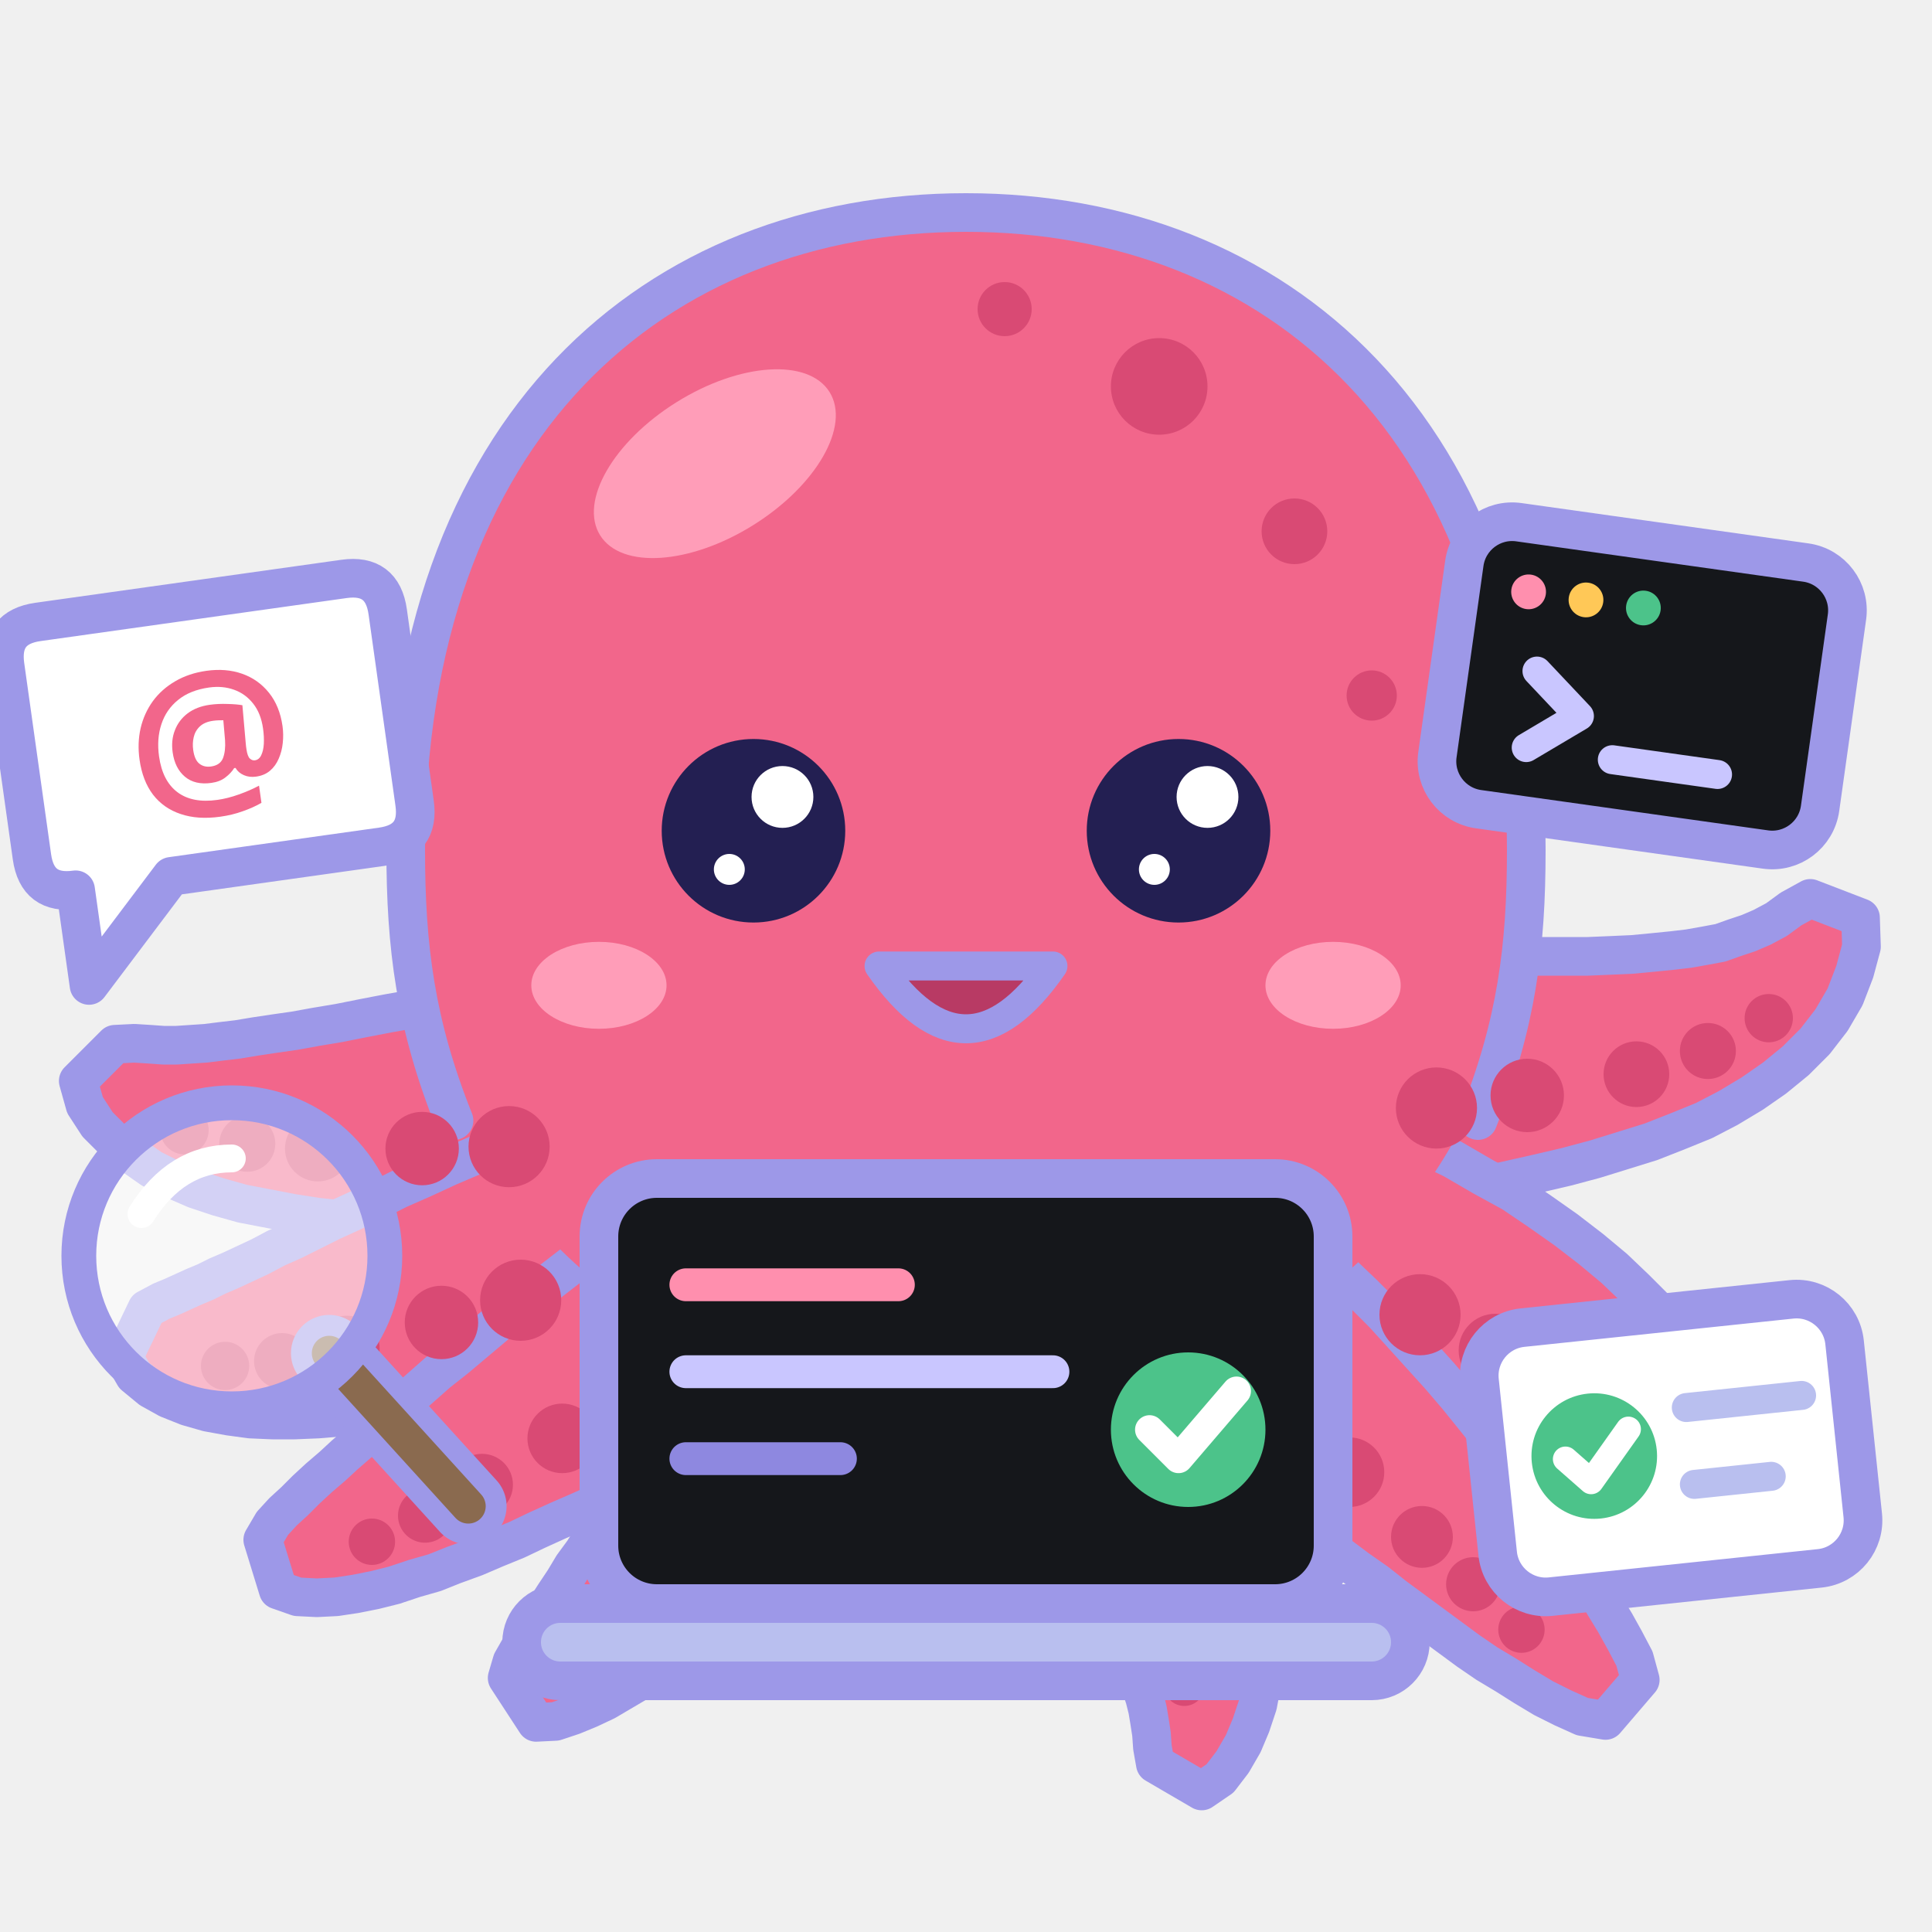
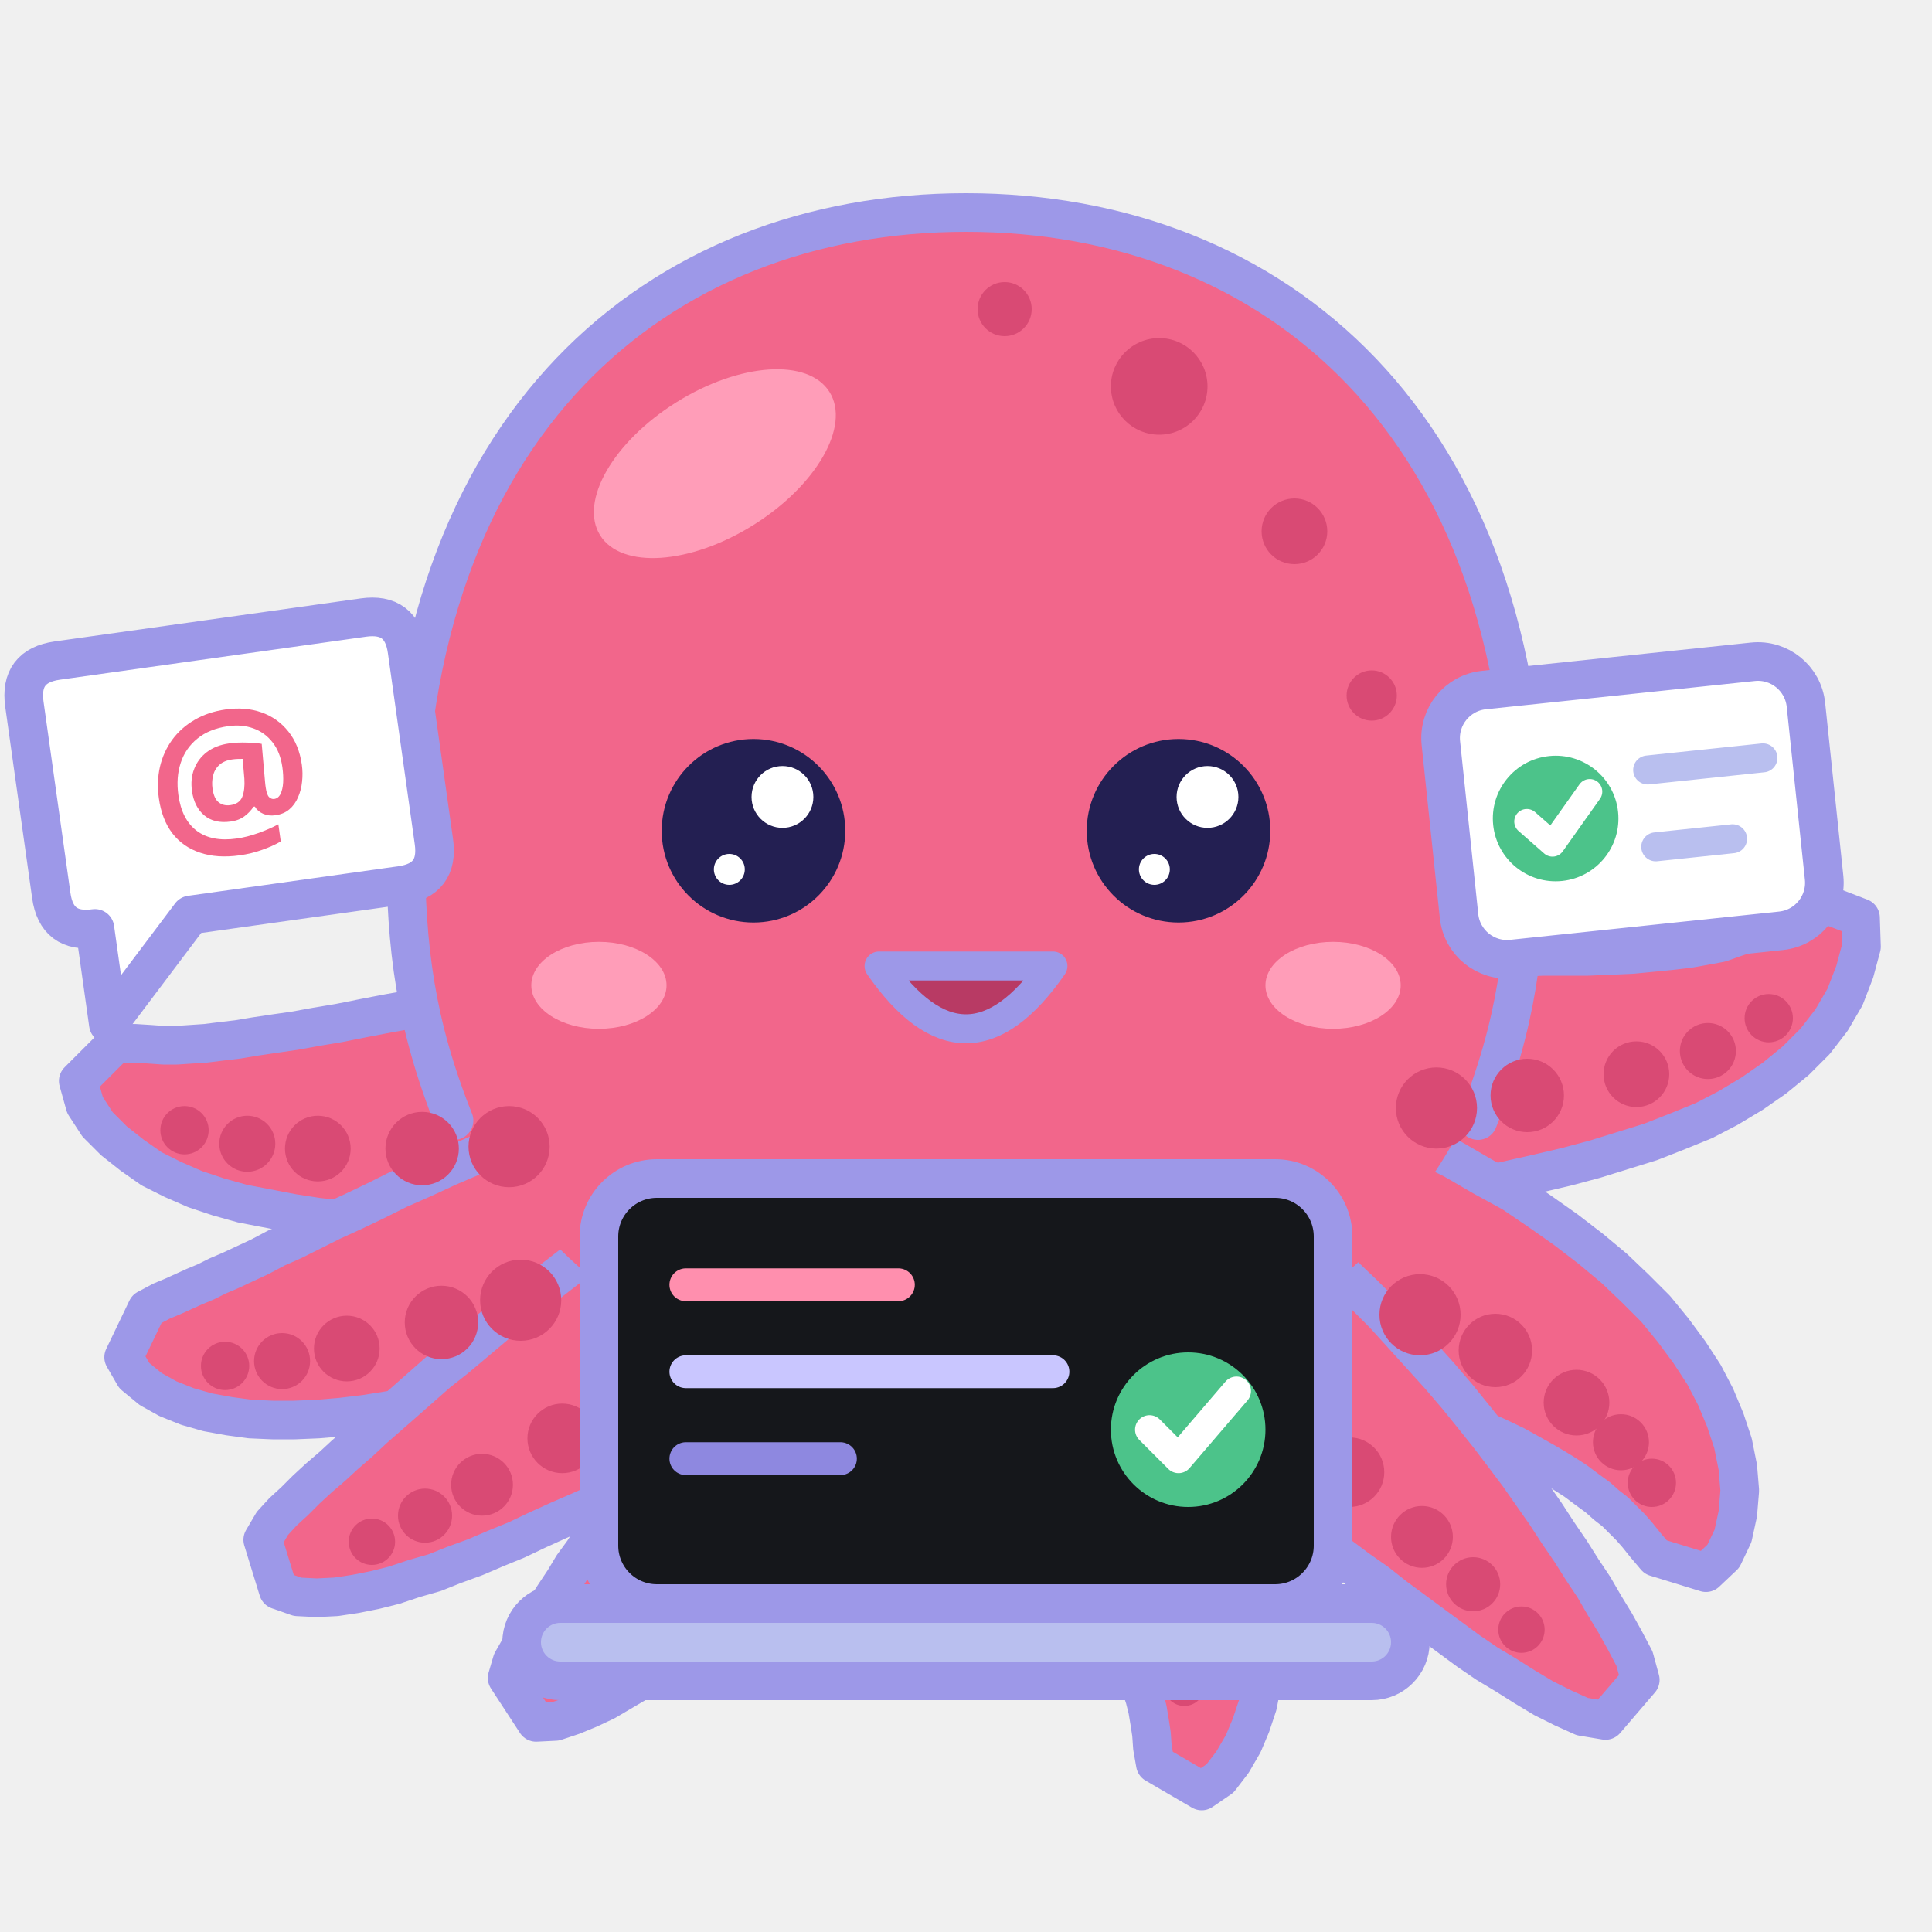
<svg xmlns="http://www.w3.org/2000/svg" viewBox="0 0 200 200" role="img" aria-label="Pouple the octopus">
  <path d="M119.2 130.6 L122.7 129.6 L126.1 128.7 L129.6 127.8 L133.0 127.0 L136.3 126.3 L139.7 125.6 L143.0 124.9 L146.3 124.2 L149.6 123.6 L152.8 122.9 L156.0 122.2 L159.1 121.5 L162.1 120.8 L165.1 120.0 L168.0 119.1 L170.9 118.2 L173.7 117.1 L176.4 116.0 L178.9 114.7 L181.4 113.2 L183.7 111.6 L185.9 109.8 L187.9 107.8 L189.6 105.6 L191.0 103.2 L192.0 100.6 L192.7 98.0 L192.6 95.0 L187.4 93.0 L185.4 94.1 L183.9 95.2 L182.4 96.0 L181.0 96.6 L179.5 97.1 L178.1 97.6 L176.5 97.9 L174.8 98.2 L173.1 98.4 L171.1 98.6 L169.0 98.8 L166.8 98.9 L164.4 99.0 L161.9 99.0 L159.2 99.0 L156.4 99.0 L153.4 99.0 L150.3 99.0 L147.1 99.0 L143.7 99.1 L140.2 99.1 L136.6 99.2 L132.9 99.4 L129.1 99.6 L125.1 99.9 L121.1 100.3 L117.0 100.8 L112.8 101.4 Z" fill="#F2668B" stroke="#9D98E8" stroke-width="4" stroke-linejoin="round" />
  <path d="M85.7 101.1 L81.4 101.0 L77.4 100.9 L73.4 101.0 L69.5 101.2 L65.8 101.4 L62.1 101.7 L58.6 102.1 L55.2 102.5 L52.0 103.0 L48.8 103.5 L45.8 103.9 L43.0 104.4 L40.2 104.9 L37.6 105.4 L35.1 105.9 L32.7 106.3 L30.5 106.7 L28.4 107.0 L26.4 107.3 L24.6 107.6 L22.9 107.8 L21.3 108.0 L19.8 108.1 L18.3 108.2 L16.9 108.2 L15.5 108.1 L13.9 108.0 L11.9 108.1 L8.1 111.9 L8.8 114.4 L10.1 116.4 L11.8 118.1 L13.7 119.6 L15.7 121.0 L17.9 122.1 L20.2 123.1 L22.6 123.9 L25.1 124.6 L27.7 125.1 L30.3 125.6 L32.9 126.0 L35.7 126.3 L38.4 126.6 L41.2 126.8 L44.1 127.0 L47.1 127.2 L50.0 127.4 L53.1 127.6 L56.1 127.8 L59.3 128.0 L62.4 128.3 L65.6 128.6 L68.9 128.9 L72.2 129.3 L75.5 129.8 L78.9 130.3 L82.3 130.9 Z" fill="#F2668B" stroke="#9D98E8" stroke-width="4" stroke-linejoin="round" />
  <path d="M115.5 138.8 L119.0 139.1 L122.4 139.6 L125.7 140.0 L128.9 140.6 L132.0 141.2 L135.0 141.9 L137.9 142.6 L140.7 143.4 L143.4 144.2 L145.9 145.0 L148.4 145.9 L150.7 146.8 L152.9 147.8 L154.9 148.7 L156.8 149.6 L158.6 150.6 L160.2 151.5 L161.7 152.4 L163.1 153.3 L164.3 154.2 L165.4 155.0 L166.3 155.8 L167.2 156.5 L168.0 157.3 L168.8 158.1 L169.5 158.9 L170.3 159.9 L171.4 161.2 L176.6 162.8 L178.4 161.1 L179.4 159.0 L179.9 156.7 L180.1 154.3 L179.9 151.9 L179.4 149.4 L178.6 147.0 L177.6 144.6 L176.4 142.3 L174.9 140.0 L173.2 137.7 L171.4 135.5 L169.3 133.4 L167.1 131.3 L164.7 129.3 L162.1 127.3 L159.4 125.4 L156.6 123.5 L153.5 121.8 L150.4 120.0 L147.1 118.4 L143.7 116.8 L140.1 115.3 L136.4 113.9 L132.6 112.6 L128.7 111.4 L124.6 110.2 L120.5 109.2 Z" fill="#F2668B" stroke="#9D98E8" stroke-width="4" stroke-linejoin="round" />
  <path d="M79.4 109.2 L75.6 110.2 L71.8 111.3 L68.2 112.4 L64.8 113.5 L61.4 114.7 L58.2 115.9 L55.1 117.1 L52.1 118.4 L49.2 119.6 L46.4 120.8 L43.8 122.0 L41.3 123.1 L38.9 124.3 L36.6 125.4 L34.4 126.4 L32.4 127.4 L30.4 128.4 L28.6 129.2 L26.9 130.1 L25.4 130.8 L23.9 131.5 L22.5 132.1 L21.3 132.7 L20.1 133.2 L19.0 133.7 L17.9 134.2 L16.7 134.7 L15.2 135.5 L12.8 140.5 L13.9 142.4 L15.6 143.8 L17.4 144.8 L19.4 145.6 L21.5 146.2 L23.7 146.6 L25.9 146.9 L28.2 147.0 L30.5 147.0 L32.9 146.9 L35.3 146.7 L37.8 146.4 L40.3 146.0 L42.9 145.6 L45.5 145.2 L48.2 144.7 L50.9 144.2 L53.7 143.6 L56.5 143.1 L59.4 142.5 L62.4 142.0 L65.4 141.4 L68.4 140.9 L71.5 140.4 L74.7 139.9 L78.0 139.5 L81.3 139.1 L84.6 138.8 Z" fill="#F2668B" stroke="#9D98E8" stroke-width="4" stroke-linejoin="round" />
  <path d="M107.4 142.3 L109.9 143.5 L112.4 144.6 L114.8 145.8 L117.2 147.1 L119.5 148.3 L121.8 149.6 L124.0 151.0 L126.2 152.4 L128.3 153.7 L130.4 155.2 L132.5 156.6 L134.5 158.0 L136.6 159.5 L138.5 160.9 L140.5 162.4 L142.5 163.8 L144.4 165.3 L146.3 166.7 L148.2 168.1 L150.1 169.5 L152.0 170.9 L153.9 172.2 L155.9 173.4 L157.8 174.6 L159.8 175.8 L161.8 176.8 L163.8 177.7 L166.2 178.1 L169.8 173.9 L169.2 171.7 L168.2 169.8 L167.2 168.0 L166.1 166.2 L165.0 164.3 L163.8 162.5 L162.6 160.6 L161.3 158.7 L160.0 156.7 L158.6 154.7 L157.2 152.7 L155.7 150.7 L154.1 148.6 L152.5 146.6 L150.8 144.5 L149.0 142.4 L147.1 140.3 L145.2 138.2 L143.2 136.0 L141.1 133.9 L138.9 131.8 L136.6 129.7 L134.2 127.6 L131.7 125.6 L129.1 123.6 L126.4 121.6 L123.6 119.6 L120.6 117.7 Z" fill="#F2668B" stroke="#9D98E8" stroke-width="4" stroke-linejoin="round" />
  <path d="M80.1 117.3 L77.3 118.9 L74.5 120.6 L71.8 122.2 L69.2 123.9 L66.7 125.6 L64.2 127.3 L61.8 129.0 L59.5 130.7 L57.3 132.4 L55.1 134.1 L53.0 135.7 L51.0 137.4 L49.1 139.0 L47.2 140.6 L45.3 142.1 L43.6 143.6 L41.9 145.1 L40.3 146.5 L38.7 147.9 L37.2 149.3 L35.7 150.6 L34.4 151.8 L33.0 153.0 L31.7 154.2 L30.5 155.4 L29.3 156.5 L28.2 157.7 L27.2 159.4 L28.8 164.6 L30.8 165.3 L32.8 165.4 L34.8 165.3 L36.8 165.0 L38.8 164.6 L40.8 164.1 L42.9 163.4 L45.0 162.8 L47.0 162.0 L49.2 161.2 L51.3 160.3 L53.5 159.4 L55.6 158.4 L57.8 157.4 L60.1 156.4 L62.3 155.4 L64.6 154.3 L66.9 153.2 L69.3 152.2 L71.7 151.1 L74.1 150.0 L76.5 148.9 L79.0 147.8 L81.5 146.8 L84.0 145.7 L86.6 144.7 L89.2 143.7 L91.9 142.7 Z" fill="#F2668B" stroke="#9D98E8" stroke-width="4" stroke-linejoin="round" />
  <path d="M95.3 137.4 L96.6 139.5 L98.0 141.7 L99.3 143.8 L100.7 145.8 L102.0 147.8 L103.3 149.7 L104.6 151.7 L105.9 153.5 L107.2 155.3 L108.4 157.1 L109.5 158.8 L110.6 160.5 L111.7 162.1 L112.7 163.7 L113.6 165.2 L114.5 166.7 L115.3 168.1 L116.0 169.5 L116.6 170.8 L117.2 172.1 L117.7 173.4 L118.1 174.6 L118.5 175.8 L118.8 177.0 L119.0 178.2 L119.2 179.5 L119.3 180.9 L119.6 182.6 L124.4 185.4 L126.3 184.1 L127.6 182.4 L128.7 180.5 L129.5 178.6 L130.2 176.5 L130.6 174.4 L130.9 172.2 L131.0 170.0 L130.9 167.8 L130.7 165.6 L130.4 163.4 L129.9 161.2 L129.4 159.0 L128.8 156.8 L128.1 154.6 L127.4 152.4 L126.6 150.2 L125.7 148.0 L124.9 145.9 L124.0 143.7 L123.0 141.5 L122.1 139.4 L121.2 137.2 L120.2 135.1 L119.3 132.9 L118.4 130.8 L117.6 128.7 L116.7 126.6 Z" fill="#F2668B" stroke="#9D98E8" stroke-width="4" stroke-linejoin="round" />
  <path d="M85.0 124.0 L83.4 126.2 L81.8 128.3 L80.3 130.4 L78.8 132.5 L77.4 134.6 L76.0 136.6 L74.6 138.7 L73.2 140.7 L71.9 142.7 L70.6 144.6 L69.4 146.6 L68.1 148.5 L67.0 150.3 L65.8 152.1 L64.6 153.9 L63.5 155.6 L62.5 157.3 L61.4 159.0 L60.4 160.6 L59.3 162.1 L58.4 163.6 L57.4 165.1 L56.5 166.5 L55.6 167.9 L54.7 169.3 L53.8 170.6 L53.0 172.0 L52.5 173.7 L55.5 178.3 L57.5 178.2 L59.3 177.6 L61.0 176.9 L62.7 176.1 L64.4 175.1 L66.1 174.1 L67.8 172.9 L69.4 171.7 L71.0 170.5 L72.7 169.2 L74.3 167.8 L75.9 166.4 L77.6 164.9 L79.2 163.4 L80.8 161.8 L82.5 160.3 L84.1 158.7 L85.8 157.0 L87.5 155.4 L89.1 153.7 L90.8 152.0 L92.5 150.3 L94.2 148.6 L95.9 146.9 L97.7 145.1 L99.4 143.4 L101.2 141.7 L103.0 140.0 Z" fill="#F2668B" stroke="#9D98E8" stroke-width="4" stroke-linejoin="round" />
  <path d="M42 88 C42 44 68 22 100 22 C132 22 158 44 158 88 C158 112 146 130 130 138 C116 144 84 144 70 138 C54 130 42 112 42 88 Z" fill="#F2668B" />
  <path d="M47 116 C43 106 42 98 42 88 C42 44 68 22 100 22 C132 22 158 44 158 88 C158 98 157 106 153 116" fill="none" stroke="#9D98E8" stroke-width="4" stroke-linecap="round" stroke-linejoin="round" />
  <ellipse cx="74" cy="48" rx="14" ry="7.5" transform="rotate(-32 74 48)" fill="#FF9DB8" />
  <circle cx="120" cy="40" r="5" fill="#D94A74" />
  <circle cx="134" cy="55" r="3.4" fill="#D94A74" />
  <circle cx="104" cy="32" r="2.8" fill="#D94A74" />
  <circle cx="142" cy="72" r="2.6" fill="#D94A74" />
  <circle cx="148.7" cy="114.7" r="4.2" fill="#D94A74" />
  <circle cx="158.1" cy="113.4" r="3.8" fill="#D94A74" />
  <circle cx="169.4" cy="111.2" r="3.4" fill="#D94A74" />
  <circle cx="176.8" cy="108.8" r="2.9" fill="#D94A74" />
  <circle cx="183.1" cy="105.4" r="2.5" fill="#D94A74" />
  <circle cx="52.7" cy="118.7" r="4.2" fill="#D94A74" />
  <circle cx="43.7" cy="118.9" r="3.8" fill="#D94A74" />
  <circle cx="32.9" cy="118.9" r="3.4" fill="#D94A74" />
  <circle cx="25.6" cy="118.4" r="2.9" fill="#D94A74" />
  <circle cx="19.1" cy="117.0" r="2.5" fill="#D94A74" />
  <circle cx="147.0" cy="136.1" r="4.2" fill="#D94A74" />
  <circle cx="154.8" cy="139.8" r="3.8" fill="#D94A74" />
  <circle cx="163.2" cy="145.2" r="3.4" fill="#D94A74" />
  <circle cx="167.8" cy="149.3" r="2.9" fill="#D94A74" />
  <circle cx="171.0" cy="153.5" r="2.5" fill="#D94A74" />
  <circle cx="53.9" cy="134.6" r="4.2" fill="#D94A74" />
  <circle cx="45.7" cy="136.9" r="3.8" fill="#D94A74" />
  <circle cx="35.9" cy="139.6" r="3.4" fill="#D94A74" />
  <circle cx="29.2" cy="140.9" r="2.9" fill="#D94A74" />
  <circle cx="23.3" cy="141.4" r="2.5" fill="#D94A74" />
  <circle cx="133.7" cy="147.4" r="3.9" fill="#D94A74" />
  <circle cx="139.7" cy="152.4" r="3.6" fill="#D94A74" />
  <circle cx="147.2" cy="159.1" r="3.2" fill="#D94A74" />
  <circle cx="152.5" cy="164.0" r="2.8" fill="#D94A74" />
  <circle cx="157.5" cy="168.7" r="2.4" fill="#D94A74" />
  <circle cx="65.0" cy="145.0" r="3.9" fill="#D94A74" />
  <circle cx="58.2" cy="148.9" r="3.6" fill="#D94A74" />
  <circle cx="49.9" cy="153.7" r="3.2" fill="#D94A74" />
  <circle cx="44.0" cy="156.9" r="2.8" fill="#D94A74" />
  <circle cx="38.5" cy="159.6" r="2.4" fill="#D94A74" />
  <circle cx="113.5" cy="151.9" r="3.4" fill="#D94A74" />
  <circle cx="116.7" cy="157.6" r="3.2" fill="#D94A74" />
  <circle cx="120.0" cy="164.7" r="2.8" fill="#D94A74" />
  <circle cx="121.8" cy="169.7" r="2.5" fill="#D94A74" />
  <circle cx="122.6" cy="174.5" r="2.1" fill="#D94A74" />
  <circle cx="81.9" cy="150.8" r="3.4" fill="#D94A74" />
  <circle cx="77.3" cy="156.0" r="3.2" fill="#D94A74" />
  <circle cx="71.5" cy="162.5" r="2.8" fill="#D94A74" />
  <circle cx="67.2" cy="166.9" r="2.5" fill="#D94A74" />
  <circle cx="63.0" cy="170.8" r="2.1" fill="#D94A74" />
  <ellipse cx="62" cy="102" rx="7" ry="4.5" fill="#FF9DB8" />
  <ellipse cx="138" cy="102" rx="7" ry="4.5" fill="#FF9DB8" />
  <circle cx="78" cy="86" r="9.5" fill="#231F52" />
  <circle cx="122" cy="86" r="9.5" fill="#231F52" />
  <circle cx="81" cy="82.5" r="3.2" fill="#fff" />
  <circle cx="125" cy="82.5" r="3.2" fill="#fff" />
  <circle cx="75.5" cy="90" r="1.6" fill="#fff" />
  <circle cx="119.5" cy="90" r="1.6" fill="#fff" />
  <path d="M91 100 Q100 113 109 100 Z" fill="#B83A64" stroke="#9D98E8" stroke-width="3" stroke-linejoin="round" />
-   <g transform="rotate(-8 22 78)">
-     <path d="M6 62 H38 Q42 62 42 66 V86 Q42 90 38 90 H16 L6 100 V90 Q2 90 2 86 V66 Q2 62 6 62 Z" fill="#fff" stroke="#9D98E8" stroke-width="4" stroke-linejoin="round" />
-     <text x="22" y="83" text-anchor="middle" font-family="ui-rounded, Arial Rounded MT Bold, system-ui, sans-serif" font-weight="800" font-size="19" fill="#F2668B">@</text>
+   <g transform="rotate(-8 24 82)">
+     <path d="M8 66 H40 Q44 66 44 70 V90 Q44 94 40 94 H18 L8 104 V94 Q4 94 4 90 V70 Q4 66 8 66 Z" fill="#fff" stroke="#9D98E8" stroke-width="4" stroke-linejoin="round" />
+     <text x="24" y="87" text-anchor="middle" font-family="ui-rounded, Arial Rounded MT Bold, system-ui, sans-serif" font-weight="800" font-size="19" fill="#F2668B">@</text>
  </g>
-   <g transform="rotate(8 170 71)">
-     <rect x="150" y="56" width="40" height="30" rx="5" fill="#15171B" stroke="#9D98E8" stroke-width="4" />
-     <circle cx="157" cy="63" r="1.8" fill="#FF8FAE" />
-     <circle cx="163" cy="63" r="1.8" fill="#FFC857" />
-     <circle cx="169" cy="63" r="1.8" fill="#4CC38A" />
-     <path d="M159 71 l5 4 -5 4" fill="none" stroke="#C9C6FF" stroke-width="3" stroke-linecap="round" stroke-linejoin="round" />
-     <path d="M168 79 h11" stroke="#C9C6FF" stroke-width="3" stroke-linecap="round" />
-   </g>
-   <g transform="translate(24 130) scale(.72)">
-     <path d="M14 14 L34 36" stroke="#9D98E8" stroke-width="11" stroke-linecap="round" />
-     <path d="M14 14 L34 36" stroke="#8A6A4F" stroke-width="5" stroke-linecap="round" />
-     <circle cx="0" cy="0" r="22" fill="#fff" fill-opacity=".55" stroke="#9D98E8" stroke-width="5" />
-     <path d="M-13 -6 Q-8 -14 0 -14" fill="none" stroke="#fff" stroke-width="4" stroke-linecap="round" />
-   </g>
-   <g transform="rotate(-6 172 150)">
-     <rect x="154" y="136" width="38" height="28" rx="5" fill="#fff" stroke="#9D98E8" stroke-width="4" />
-     <circle cx="165" cy="150" r="6.5" fill="#4CC38A" />
-     <path d="M162 150 l2.4 2.6 4.4 -5" fill="none" stroke="#fff" stroke-width="2.6" stroke-linecap="round" stroke-linejoin="round" />
-     <path d="M175 146 h12 M175 154 h8" stroke="#B9BFEF" stroke-width="3" stroke-linecap="round" />
+   <g transform="rotate(-6 168 84)">
+     <rect x="150" y="70" width="38" height="28" rx="5" fill="#fff" stroke="#9D98E8" stroke-width="4" />
+     <circle cx="161" cy="84" r="6.5" fill="#4CC38A" />
+     <path d="M158 84 l2.4 2.6 4.4 -5" fill="none" stroke="#fff" stroke-width="2.6" stroke-linecap="round" stroke-linejoin="round" />
+     <path d="M171 80 h12 M171 88 h8" stroke="#B9BFEF" stroke-width="3" stroke-linecap="round" />
  </g>
  <rect x="62" y="122" width="76" height="44" rx="6" fill="#15171B" stroke="#9D98E8" stroke-width="4" />
  <path d="M71 133 h22" stroke="#FF8FAE" stroke-width="3.4" stroke-linecap="round" />
  <path d="M71 142 h38" stroke="#C9C6FF" stroke-width="3.4" stroke-linecap="round" />
  <path d="M71 151 h16" stroke="#8E88E0" stroke-width="3.4" stroke-linecap="round" />
  <circle cx="123" cy="148" r="8" fill="#4CC38A" />
  <path d="M119 148 l3 3 6 -7" fill="none" stroke="#fff" stroke-width="3" stroke-linecap="round" stroke-linejoin="round" />
  <rect x="54" y="166" width="92" height="8" rx="4" fill="#B9BFEF" stroke="#9D98E8" stroke-width="4" />
</svg>
